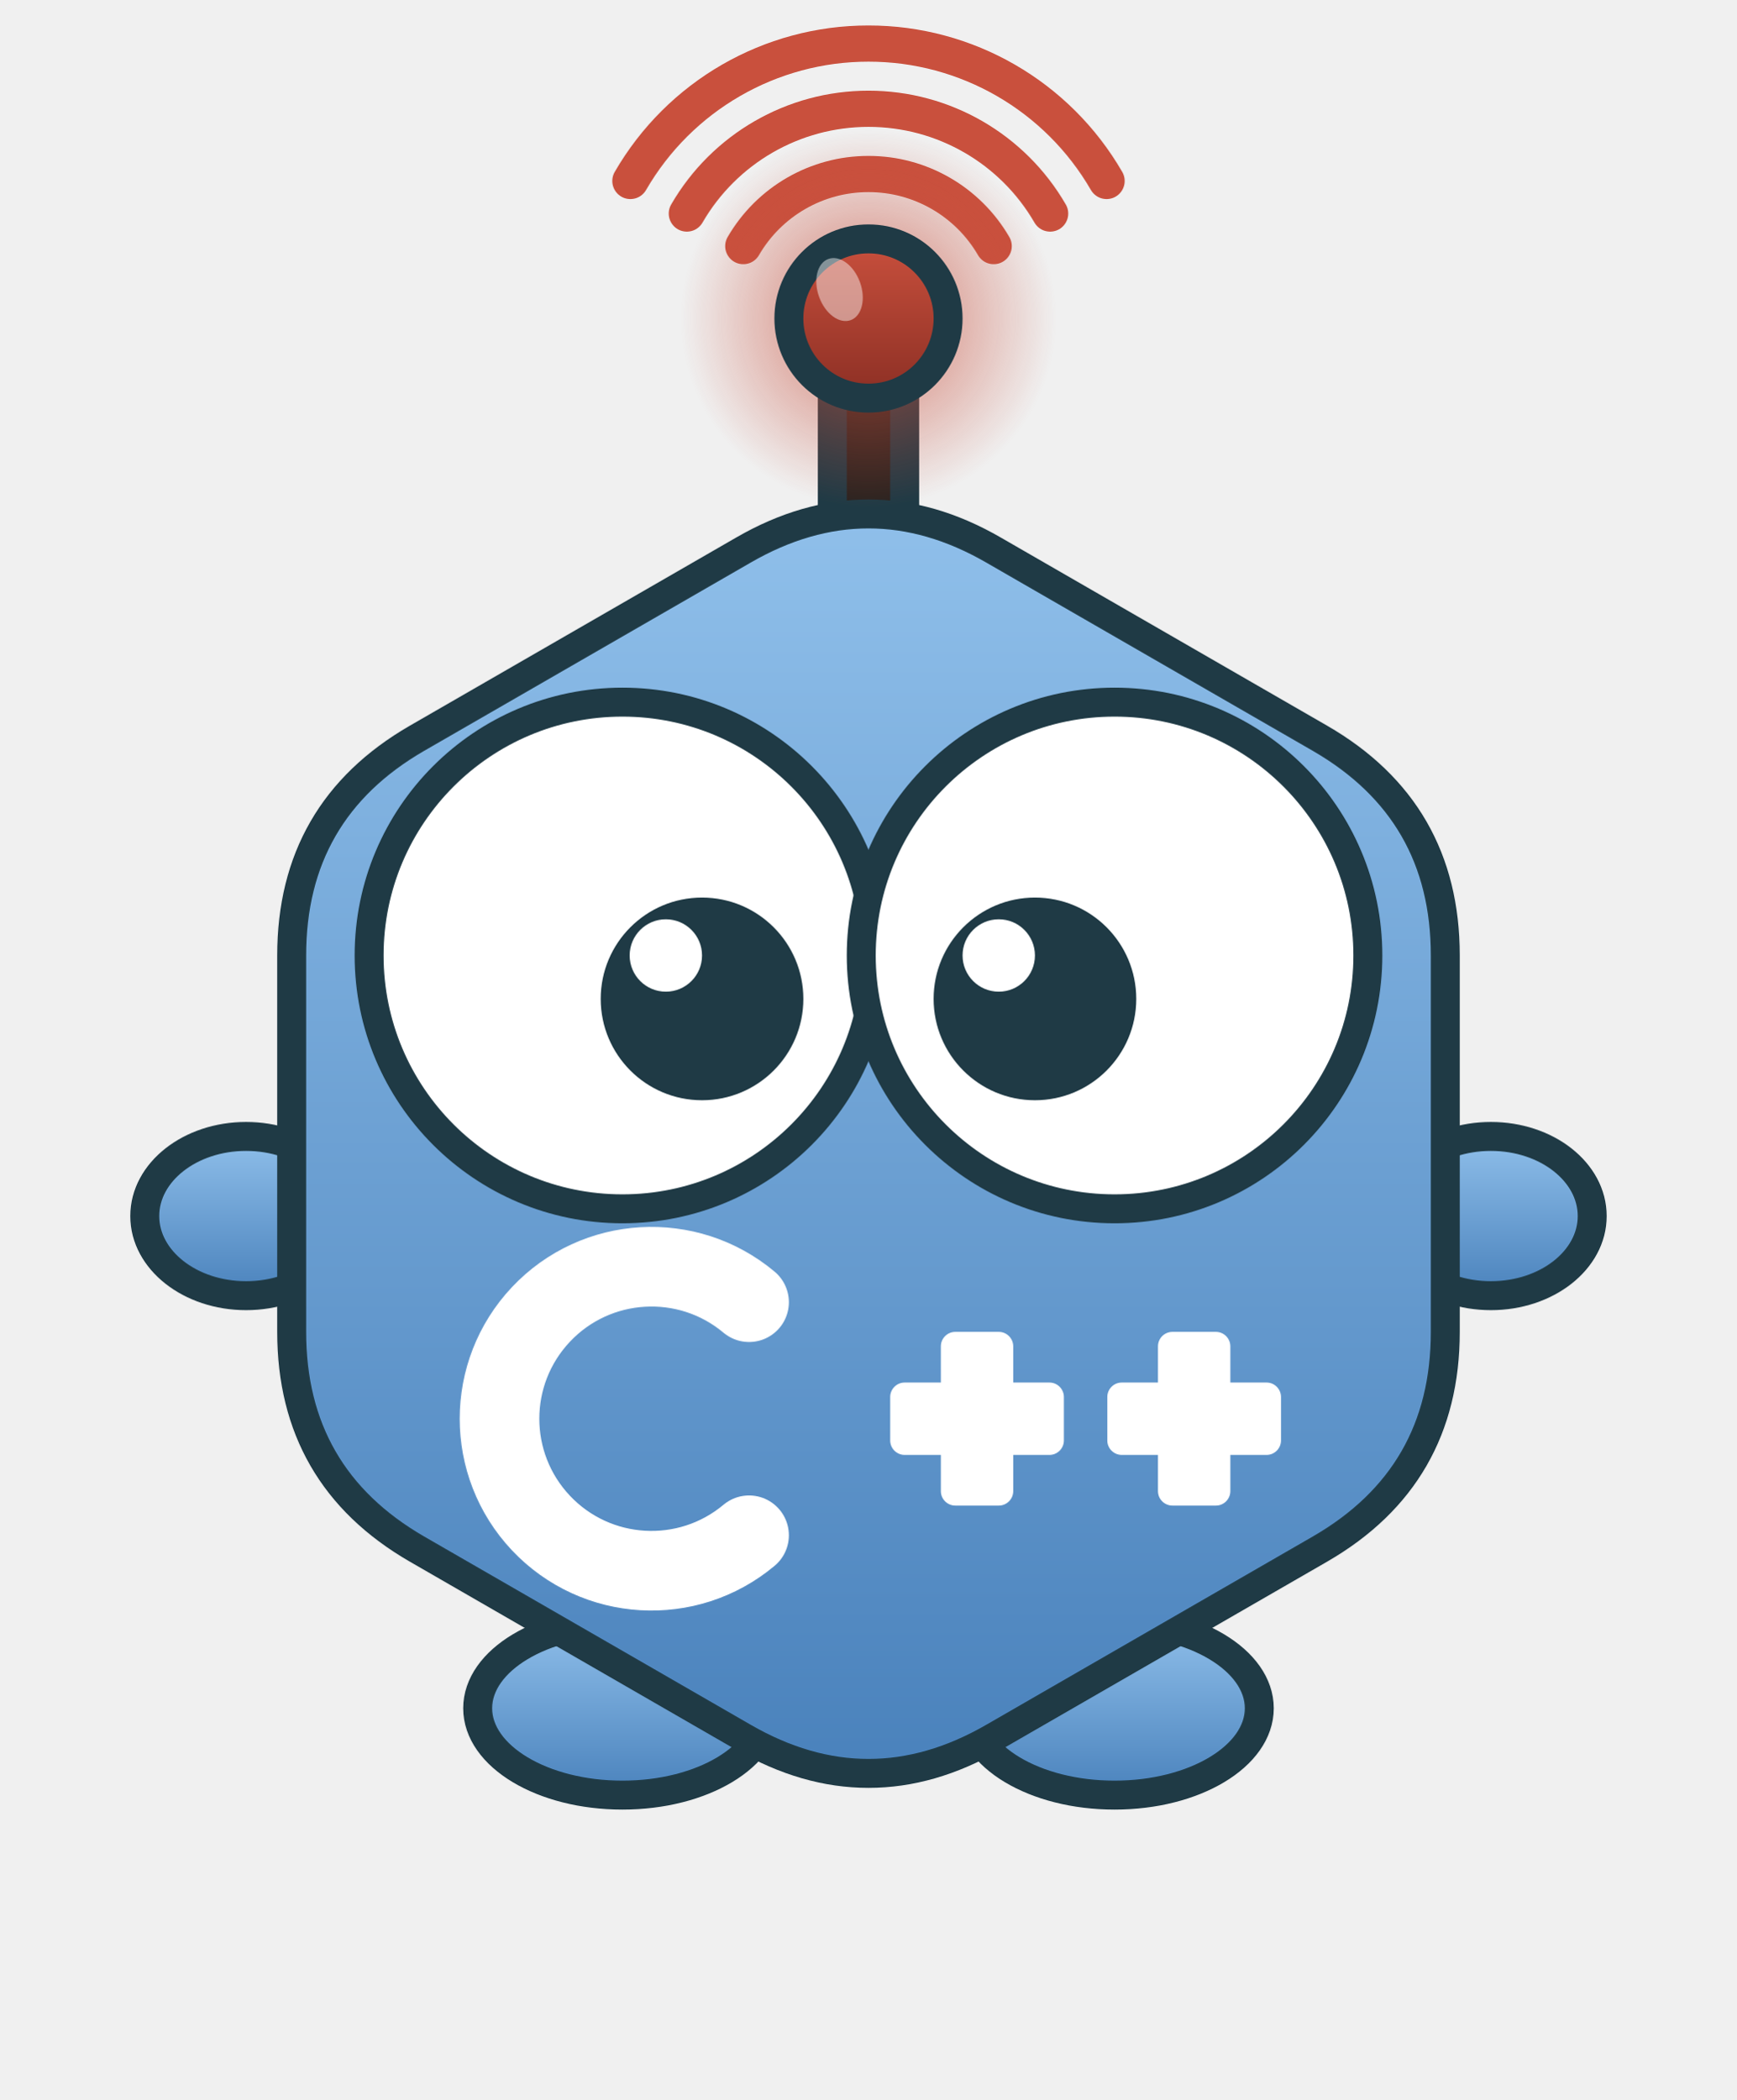
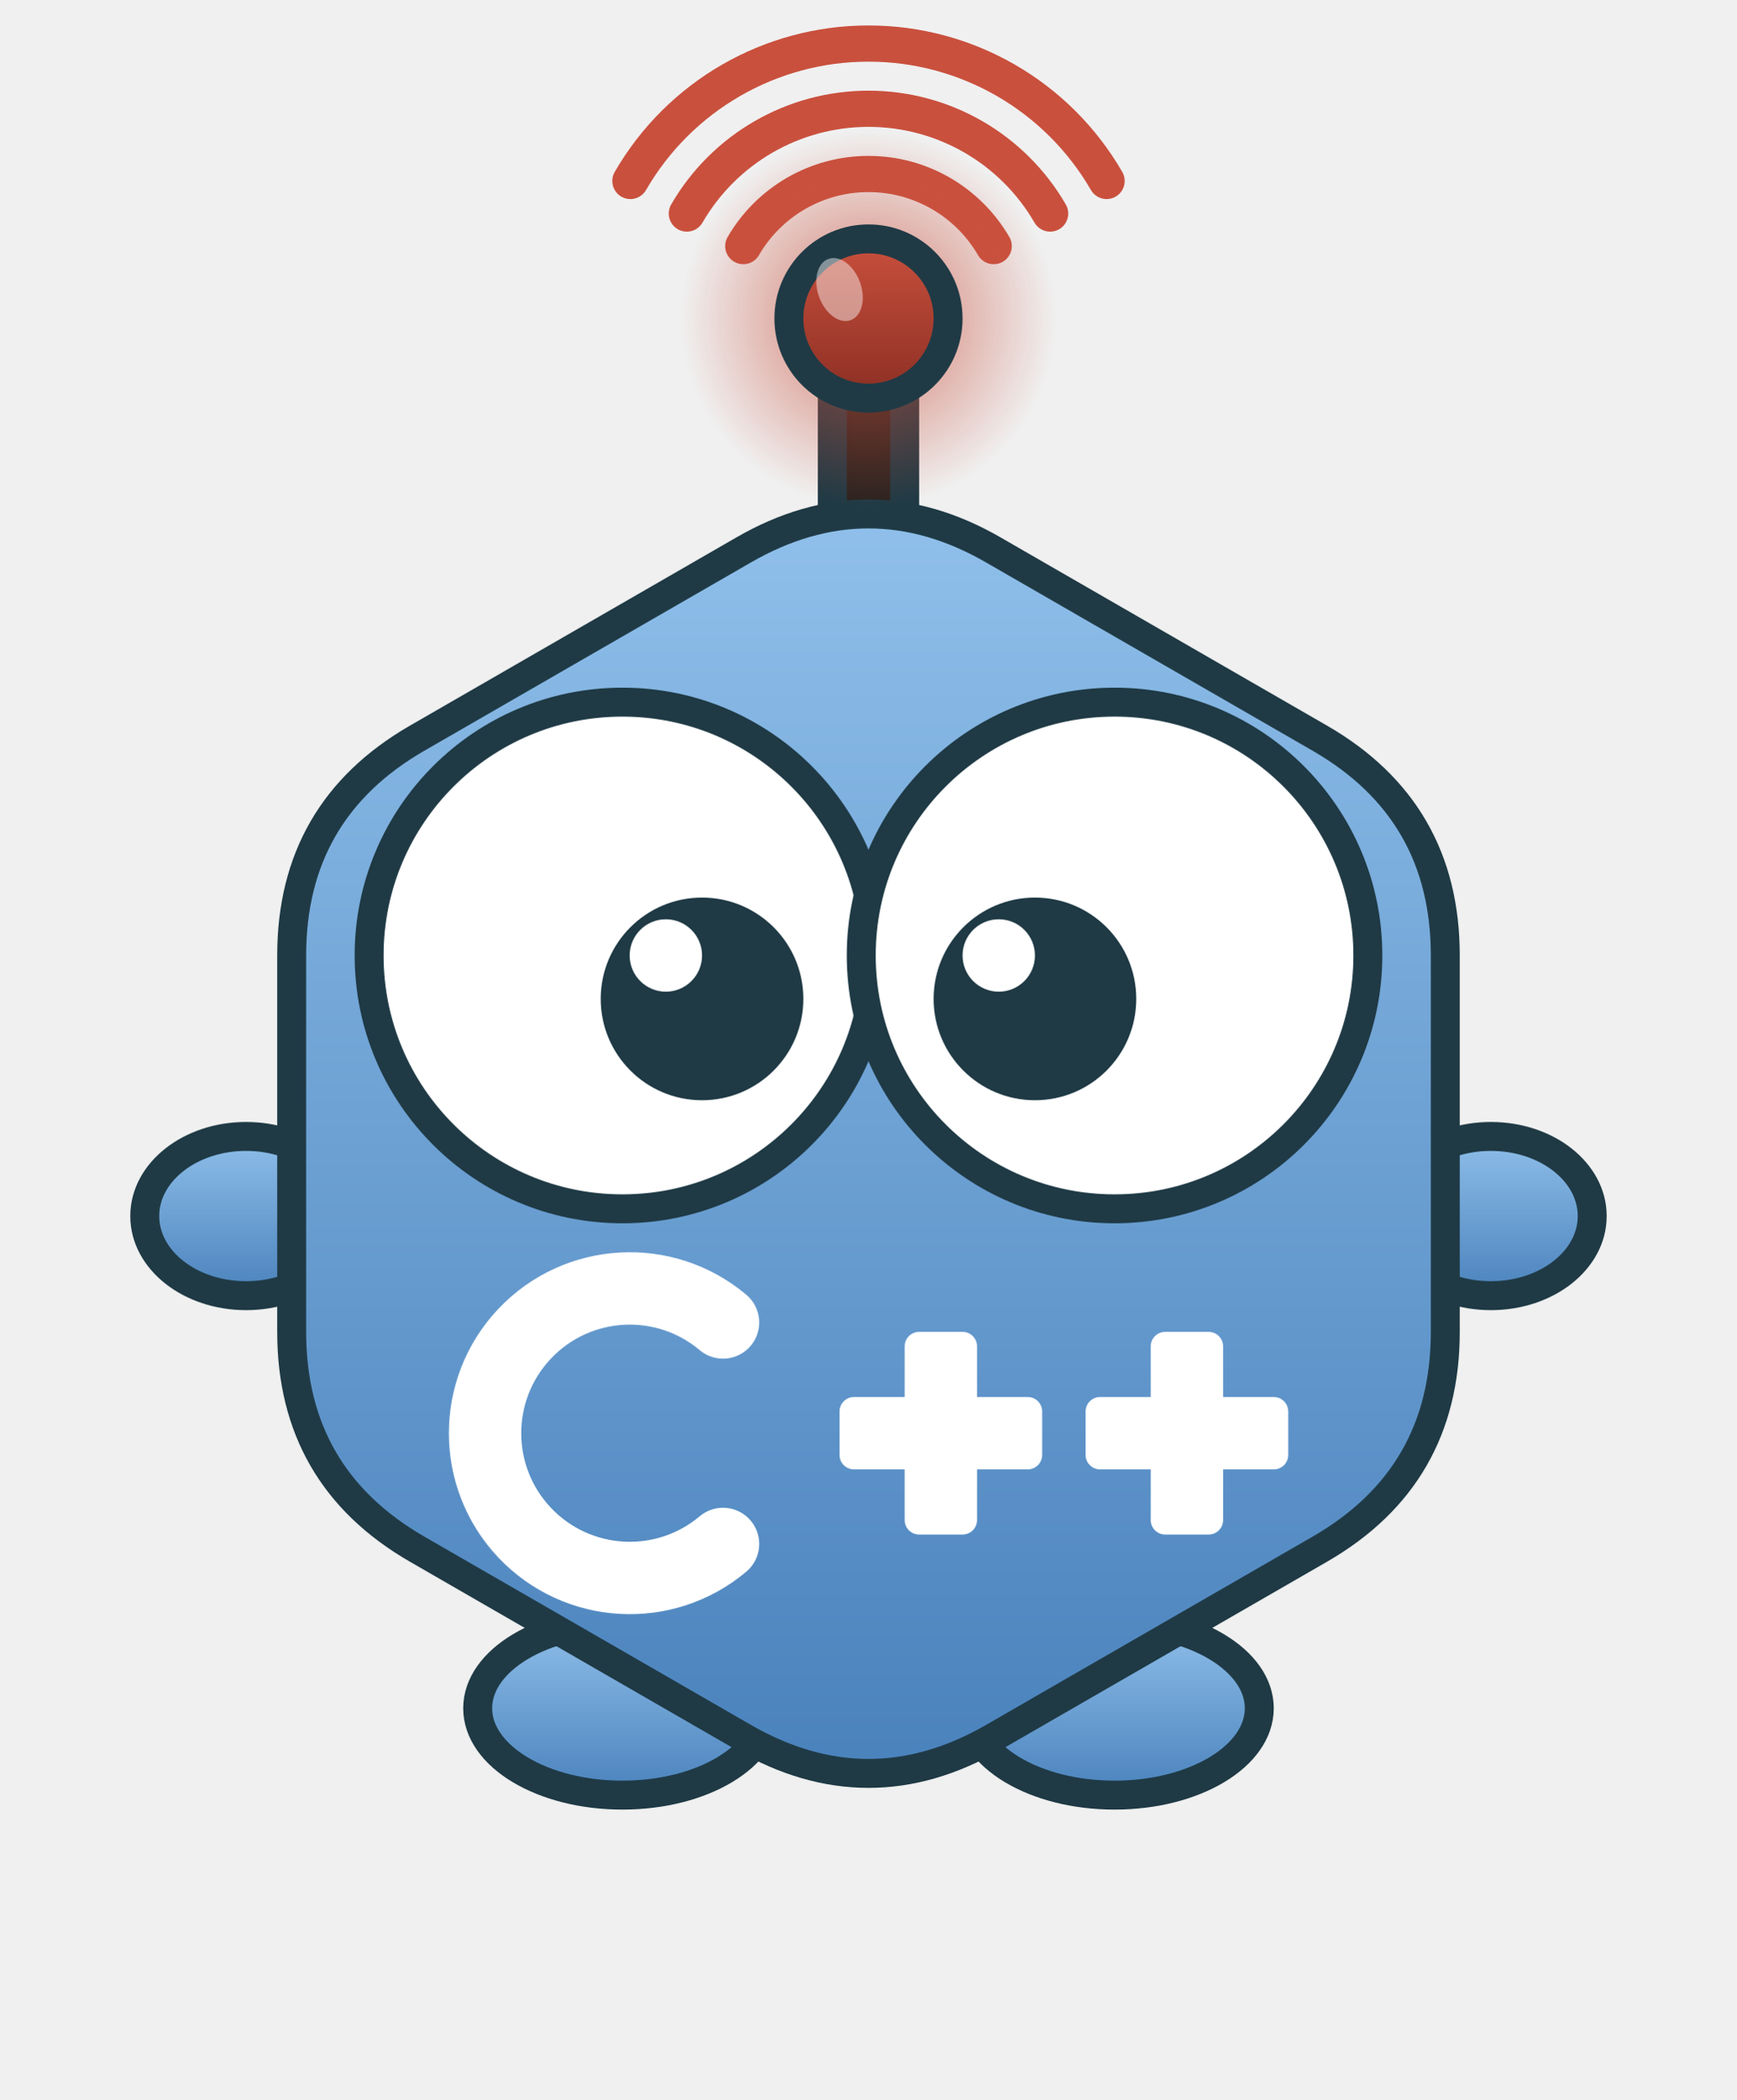
<svg xmlns="http://www.w3.org/2000/svg" viewBox="0 0 240 290" width="240" height="290" role="img" aria-labelledby="cppTitle cppDesc">
  <defs>
    <linearGradient id="seHex" x1="0" y1="0" x2="0" y2="1">
      <stop offset="0" stop-color="#8FBFEA" />
      <stop offset="1" stop-color="#4A82BC" />
    </linearGradient>
    <linearGradient id="seBulb" x1="0" y1="1" x2="0" y2="0">
      <stop offset="0" stop-color="#8c2f24" />
      <stop offset="1" stop-color="#c9503d" />
    </linearGradient>
    <radialGradient id="seBulbGlow">
      <stop offset="0" stop-color="#c9503d" stop-opacity=".75" />
      <stop offset="1" stop-color="#c9503d" stop-opacity="0" />
    </radialGradient>
  </defs>
  <style>
    /* The gopher receives, this one transmits: three arcs firing outward in
       sequence. Same 2.2s period and the same red as the gopher's beacon, so
       the pair reads as one family. */
    @keyframes se-emit { 0%, 100% { opacity: .08 } 40% { opacity: .9 } }
    @keyframes se-pulse { 0%, 100% { opacity: .35 } 50% { opacity: .95 } }

    .se-wave-1 { animation: se-emit 2.2s ease-in-out infinite; }
    .se-wave-2 { animation: se-emit 2.2s ease-in-out .25s infinite; }
    .se-wave-3 { animation: se-emit 2.2s ease-in-out .5s infinite; }
    .se-glow   { animation: se-pulse 2.2s ease-in-out infinite; }

    @media (prefers-reduced-motion: reduce) {
      .se-wave-1, .se-wave-2, .se-wave-3, .se-glow { animation: none; opacity: .4; }
    }
  </style>
  <g fill="none" stroke="#1F3A45" stroke-width="4" stroke-linecap="round" stroke-linejoin="round">
    <ellipse cx="34" cy="168" rx="14" ry="11" fill="url(#seHex)" />
    <ellipse cx="206" cy="168" rx="14" ry="11" fill="url(#seHex)" />
    <ellipse cx="86" cy="236" rx="20" ry="12" fill="url(#seHex)" />
    <ellipse cx="154" cy="236" rx="20" ry="12" fill="url(#seHex)" />
    <rect x="115" y="46" width="10" height="30" rx="5" fill="#2A2320" />
    <path fill="url(#seHex)" d="M137.3 76.0 Q120.0 66.0 102.7 76.0 L57.6 102.0       Q40.3 112.0 40.3 132.0 L40.3 184.0 Q40.3 204.0 57.6 214.0 L102.7 240.0       Q120.0 250.0 137.3 240.0 L182.4 214.0 Q199.7 204.0 199.7 184.0 L199.7 132.0       Q199.7 112.0 182.4 102.0 Z" />
    <circle cx="86" cy="132" r="35" fill="#FFFFFF" />
    <circle cx="154" cy="132" r="35" fill="#FFFFFF" />
    <circle cx="97" cy="138" r="14" fill="#1F3A45" stroke="none" />
    <circle cx="143" cy="138" r="14" fill="#1F3A45" stroke="none" />
    <circle cx="92" cy="132" r="5" fill="#FFFFFF" stroke="none" />
    <circle cx="138" cy="132" r="5" fill="#FFFFFF" stroke="none" />
    <g stroke="none" fill="#FFFFFF">
-       <path fill="none" stroke="#FFFFFF" stroke-width="11" stroke-linecap="round" d="M103.5 179.9 A21 21 0 1 0 103.5 212.1" />
-       <rect x="123" y="191" width="24" height="10" rx="2" />
-       <rect x="130" y="184" width="10" height="24" rx="2" />
-       <rect x="153" y="191" width="24" height="10" rx="2" />
-       <rect x="160" y="184" width="10" height="24" rx="2" />
+       <path fill="none" stroke="#FFFFFF" stroke-width="10" stroke-linecap="round" d="M99.9 182.7 A20 20 0 1 0 99.9 213.3" />
+       <rect x="116" y="193" width="28" height="10" rx="2" />
+       <rect x="125" y="184" width="10" height="28" rx="2" />
+       <rect x="150" y="193" width="28" height="10" rx="2" />
+       <rect x="159" y="184" width="10" height="28" rx="2" />
    </g>
    <g stroke="#c9503d" stroke-width="5" fill="none" stroke-linecap="round">
      <path class="se-wave-1" d="M102.7 34 A20 20 0 0 1 137.3 34" />
      <path class="se-wave-2" d="M94.9 29.5 A29 29 0 0 1 145.1 29.5" />
      <path class="se-wave-3" d="M87.1 25 A38 38 0 0 1 152.9 25" />
    </g>
    <circle class="se-glow" cx="120" cy="44" r="26" fill="url(#seBulbGlow)" stroke="none" />
    <circle cx="120" cy="44" r="11" fill="url(#seBulb)" />
    <ellipse cx="116" cy="40" rx="3" ry="4.5" fill="#FFFFFF" stroke="none" opacity=".45" transform="rotate(-20 116 40)" />
  </g>
</svg>
